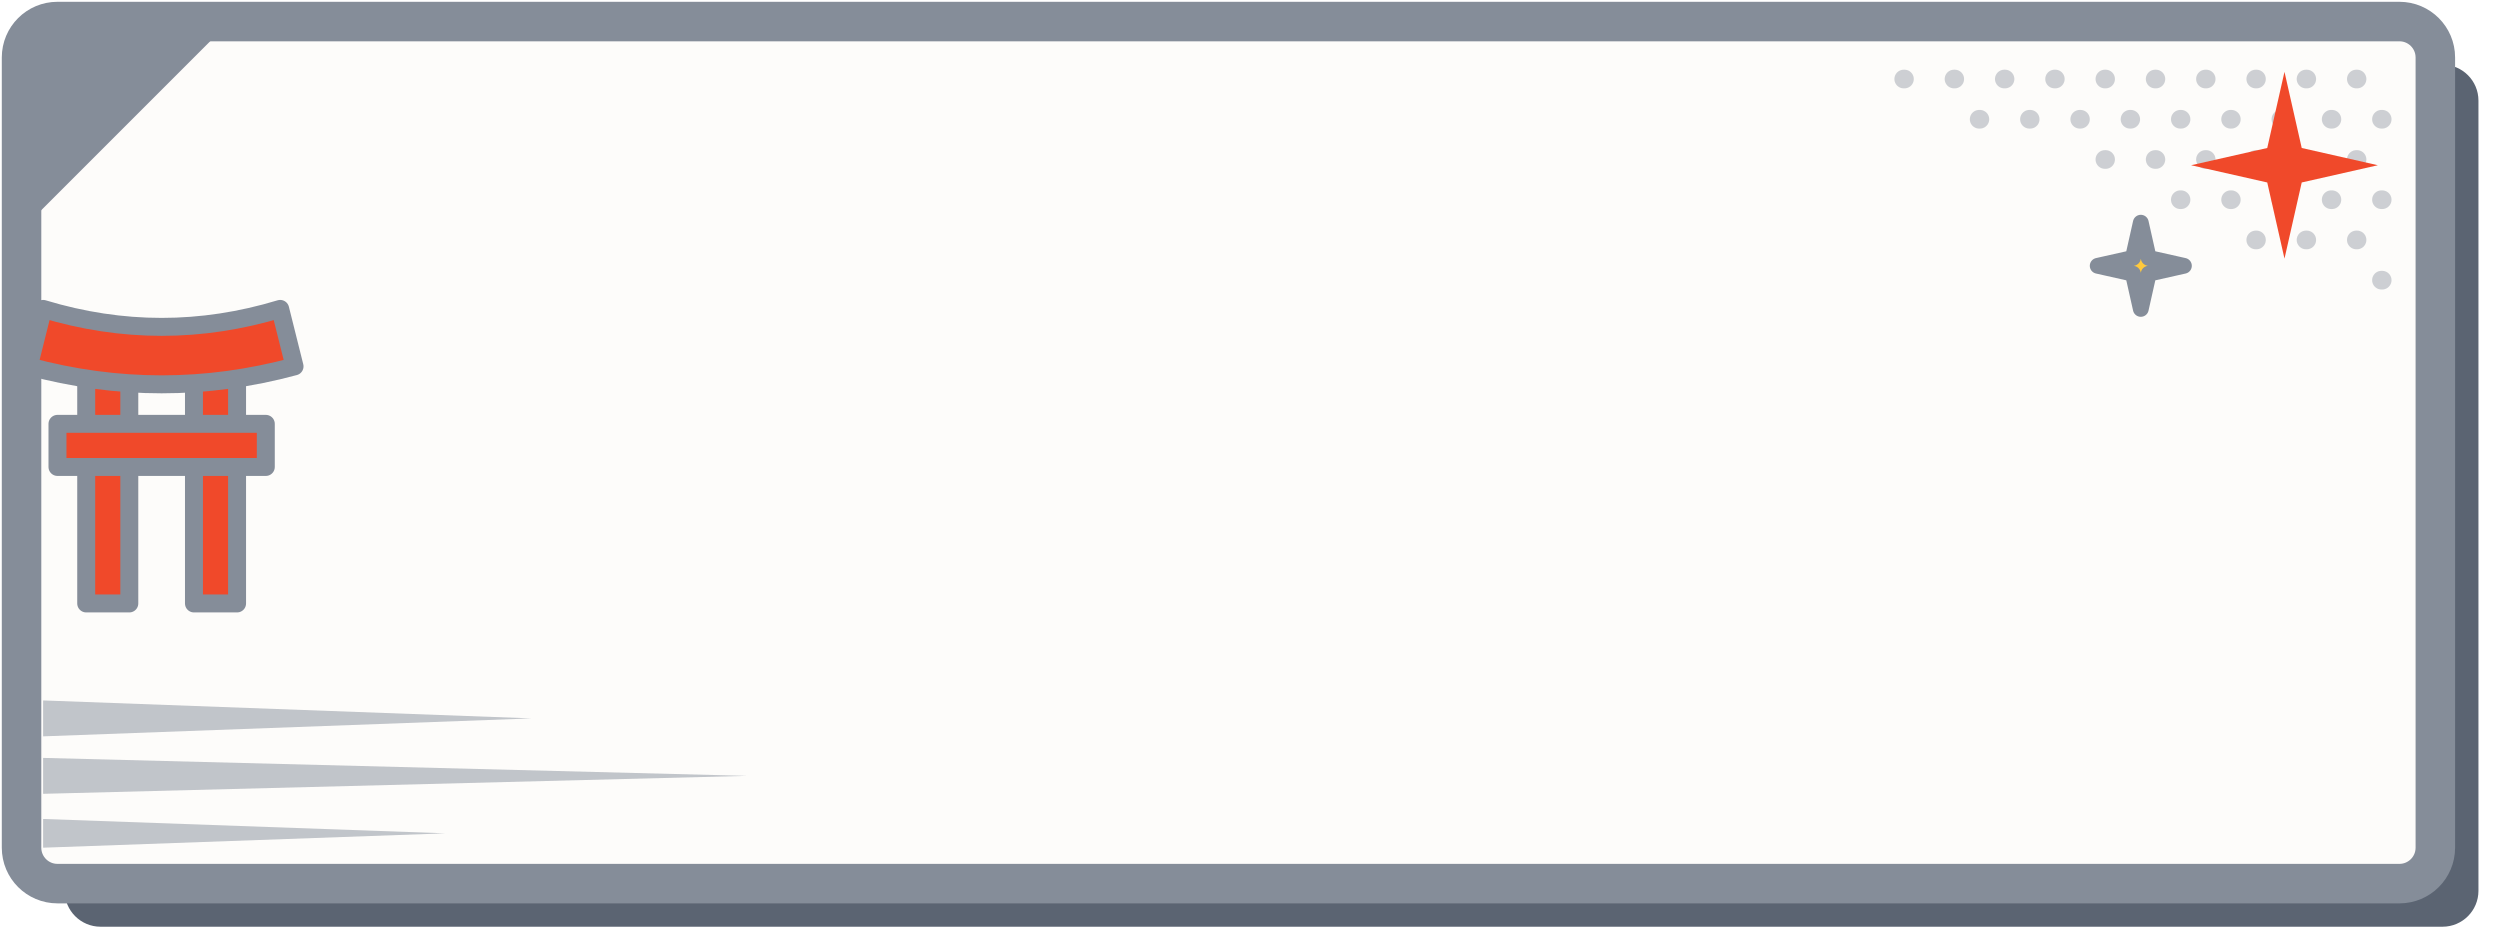
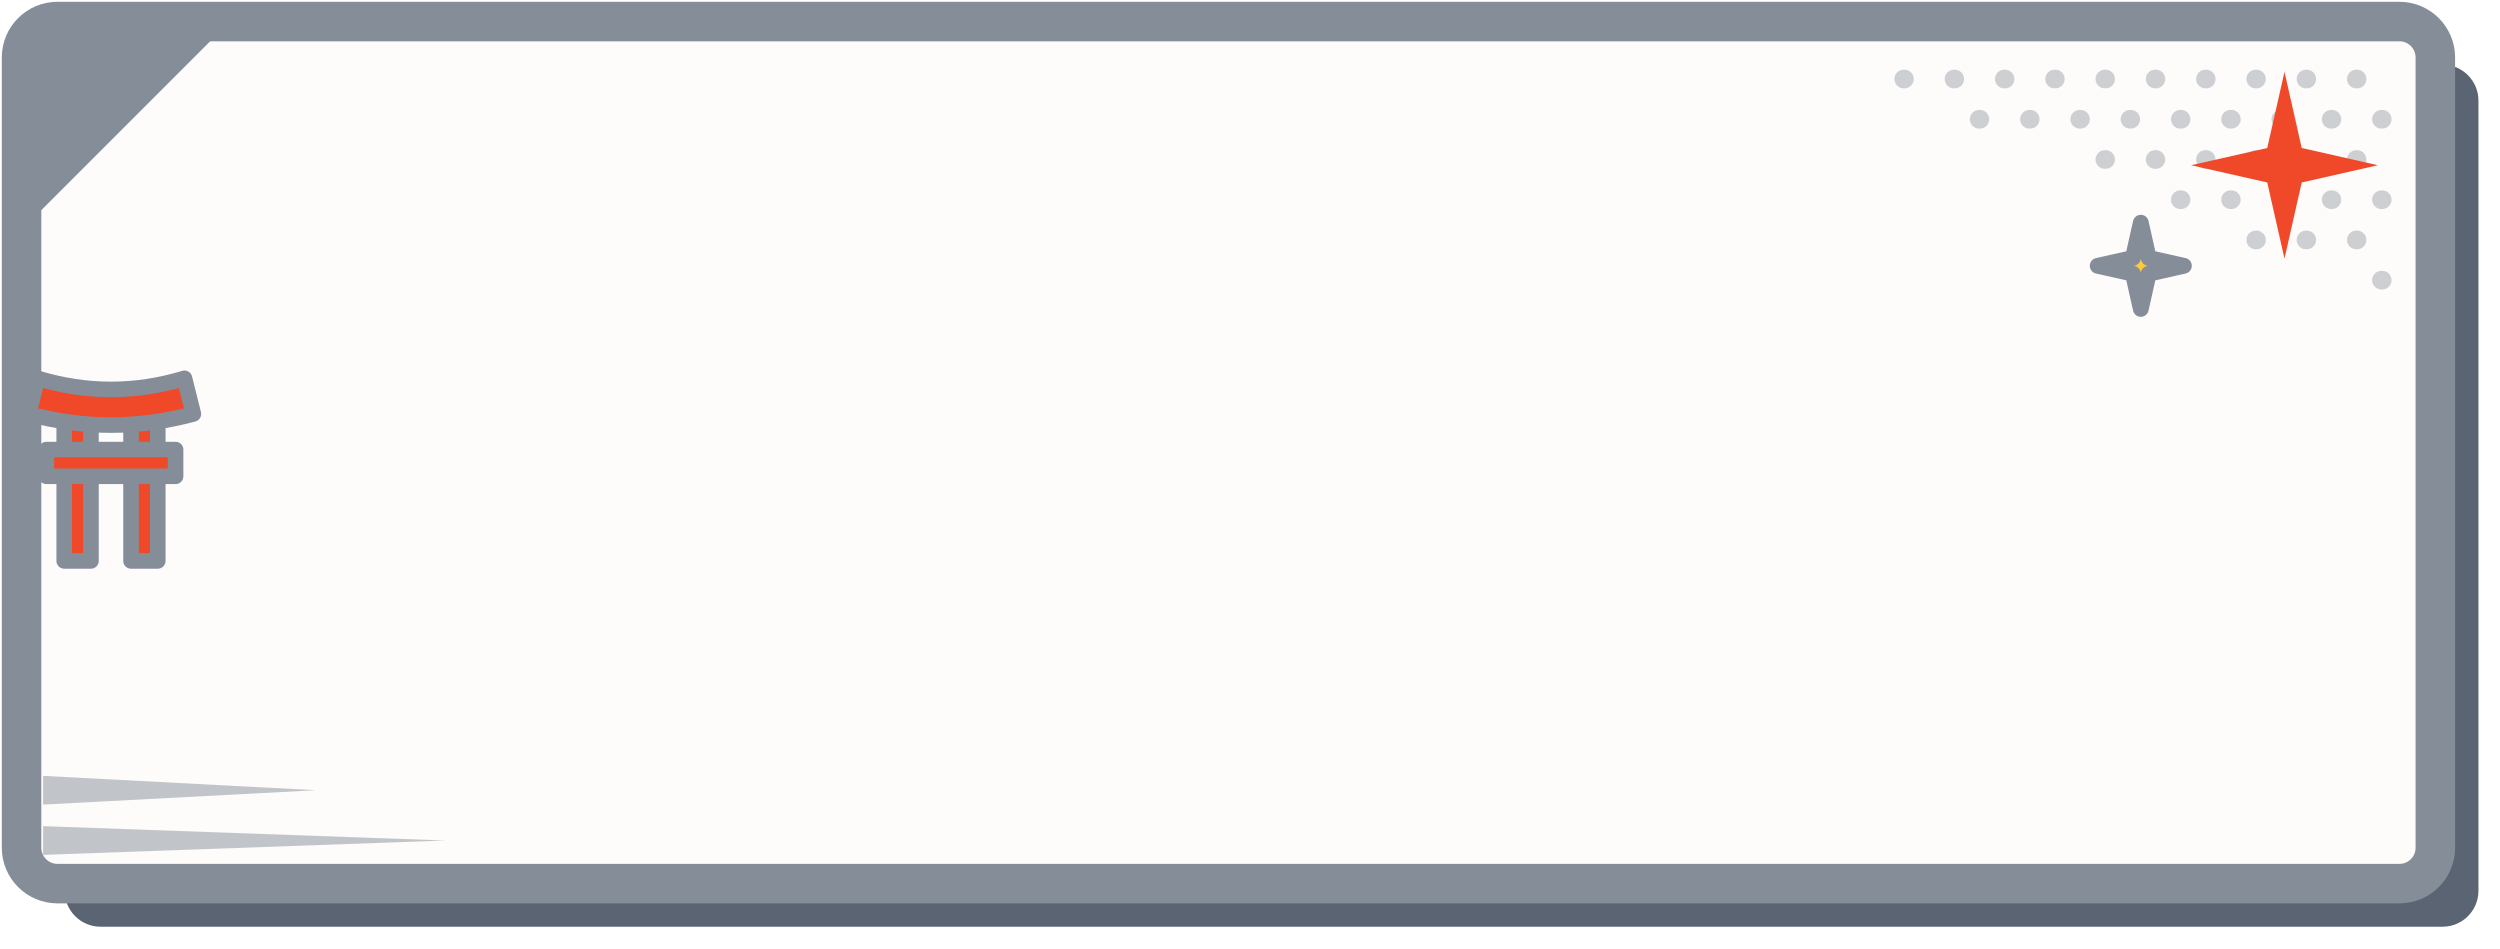
<svg xmlns="http://www.w3.org/2000/svg" viewBox="0 0 348 132" stroke-linecap="round" stroke-linejoin="round">
  <rect x="9" y="9" width="336" height="120" rx="5" fill="#5b6472" stroke="none" />
  <rect x="3" y="3" width="336" height="120" rx="5" fill="#fdfcfa" stroke="none" />
  <path d="M265 11h.1M272 11h.1M279 11h.1M286 11h.1M293 11h.1M300 11h.1M307 11h.1M314 11h.1M321 11h.1M328 11h.1M275.5 16.6h.1M282.5 16.6h.1M289.5 16.6h.1M296.5 16.6h.1M303.5 16.6h.1M310.5 16.6h.1M317.5 16.6h.1M324.5 16.6h.1M331.5 16.6h.1M293 22.2h.1M300 22.2h.1M307 22.2h.1M314 22.2h.1M321 22.2h.1M328 22.2h.1M303.5 27.8h.1M310.5 27.8h.1M317.5 27.8h.1M324.5 27.8h.1M331.5 27.8h.1M314 33.4h.1M321 33.4h.1M328 33.4h.1M331.5 39h.1" fill="none" stroke="#858d99" stroke-width="2.6" opacity="0.4" />
-   <path d="M6 102.5L74 100L6 97.5ZM6 110.5L104 108L6 105.5ZM6 118L62 116L6 114Z" fill="#858d99" stroke="none" opacity="0.5" />
+   <path d="M6 112L44 110L6 108ZM6 119L62 117L6 115Z" fill="#858d99" stroke="none" opacity="0.5" />
  <rect x="3" y="3" width="336" height="120" rx="5" fill="none" stroke="#858d99" stroke-width="5.5" />
  <path d="M3 8Q3 3 8 3H32L3 32Z" fill="#858d99" stroke="none" />
-   <rect x="12" y="52" width="6" height="32" fill="#f0492a" stroke="#858d99" stroke-width="2.5" />
-   <rect x="27" y="52" width="6" height="32" fill="#f0492a" stroke="#858d99" stroke-width="2.5" />
-   <rect x="8" y="59" width="29" height="6" fill="#f0492a" stroke="#858d99" stroke-width="2.5" />
-   <path d="M4 51Q22.5 56 41 51L39 43Q22.5 48 6 43Z" fill="#f0492a" stroke="#858d99" stroke-width="2.5" />
+   <g transform="translate(1.5 26) scale(0.62)">
+     <rect x="12" y="52" width="6" height="32" fill="#f0492a" stroke="#858d99" stroke-width="3.5" />
+     <rect x="27" y="52" width="6" height="32" fill="#f0492a" stroke="#858d99" stroke-width="3.5" />
+     <rect x="8" y="59" width="29" height="6" fill="#f0492a" stroke="#858d99" stroke-width="3.5" />
+     <path d="M4 51Q22.5 56 41 51L39 43Q22.5 48 6 43Z" fill="#f0492a" stroke="#858d99" stroke-width="3.5" />
+   </g>
  <polygon points="318,10 320.4,20.6 331,23 320.4,25.4 318,36 315.6,25.4 305,23 315.6,20.6" fill="#f0492a" stroke="none" />
  <polygon points="298,31 299.1,35.9 304,37 299.1,38.1 298,43 296.9,38.1 292,37 296.9,35.9" fill="#ffc93c" stroke="#858d99" stroke-width="2.2" />
</svg>
